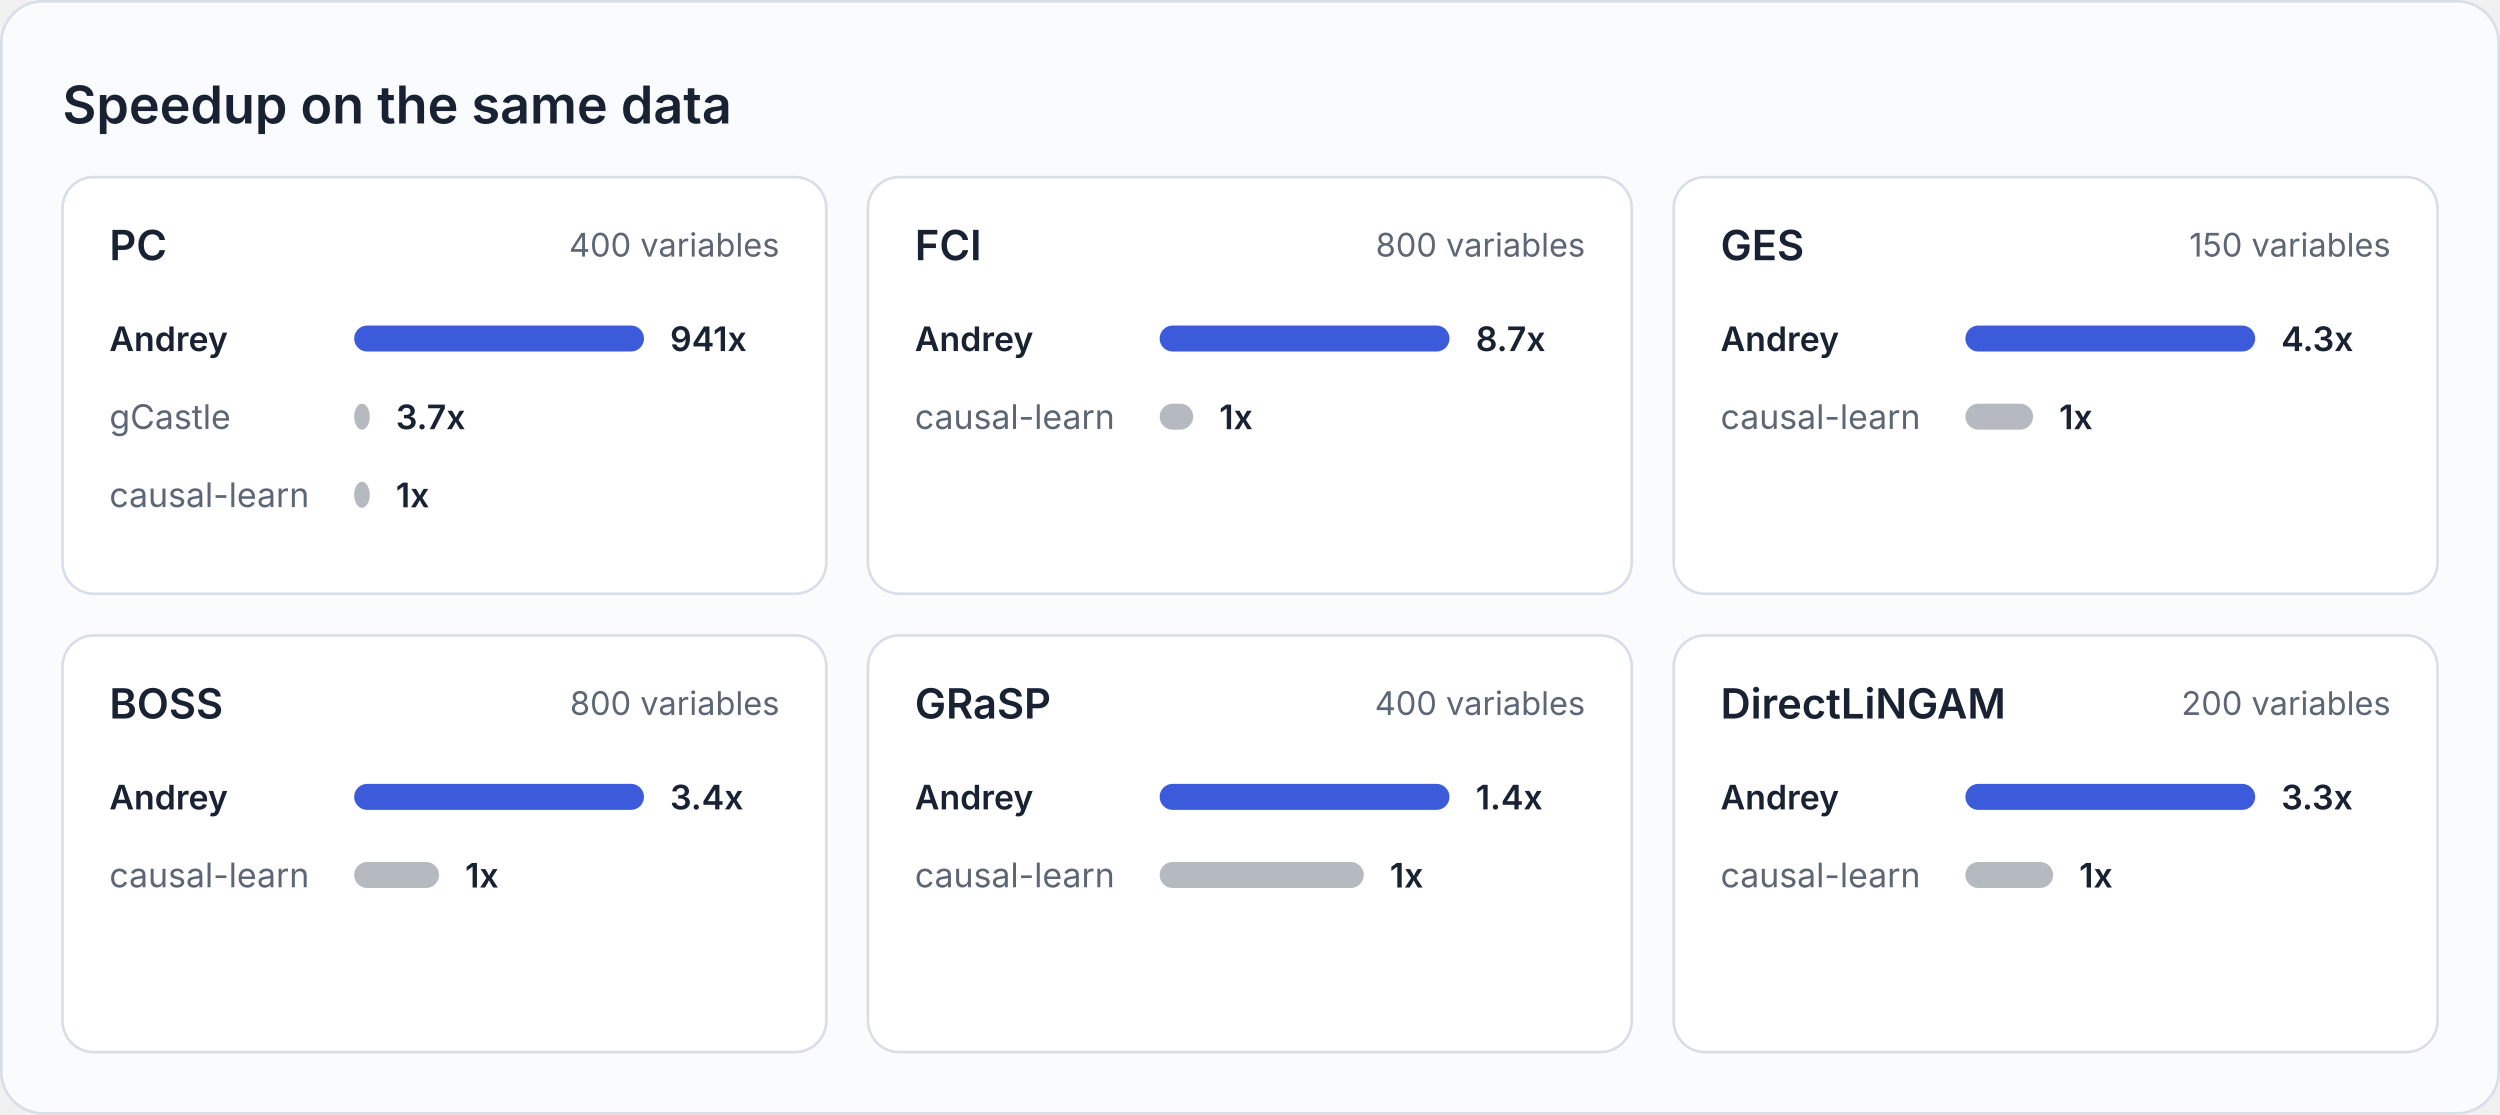
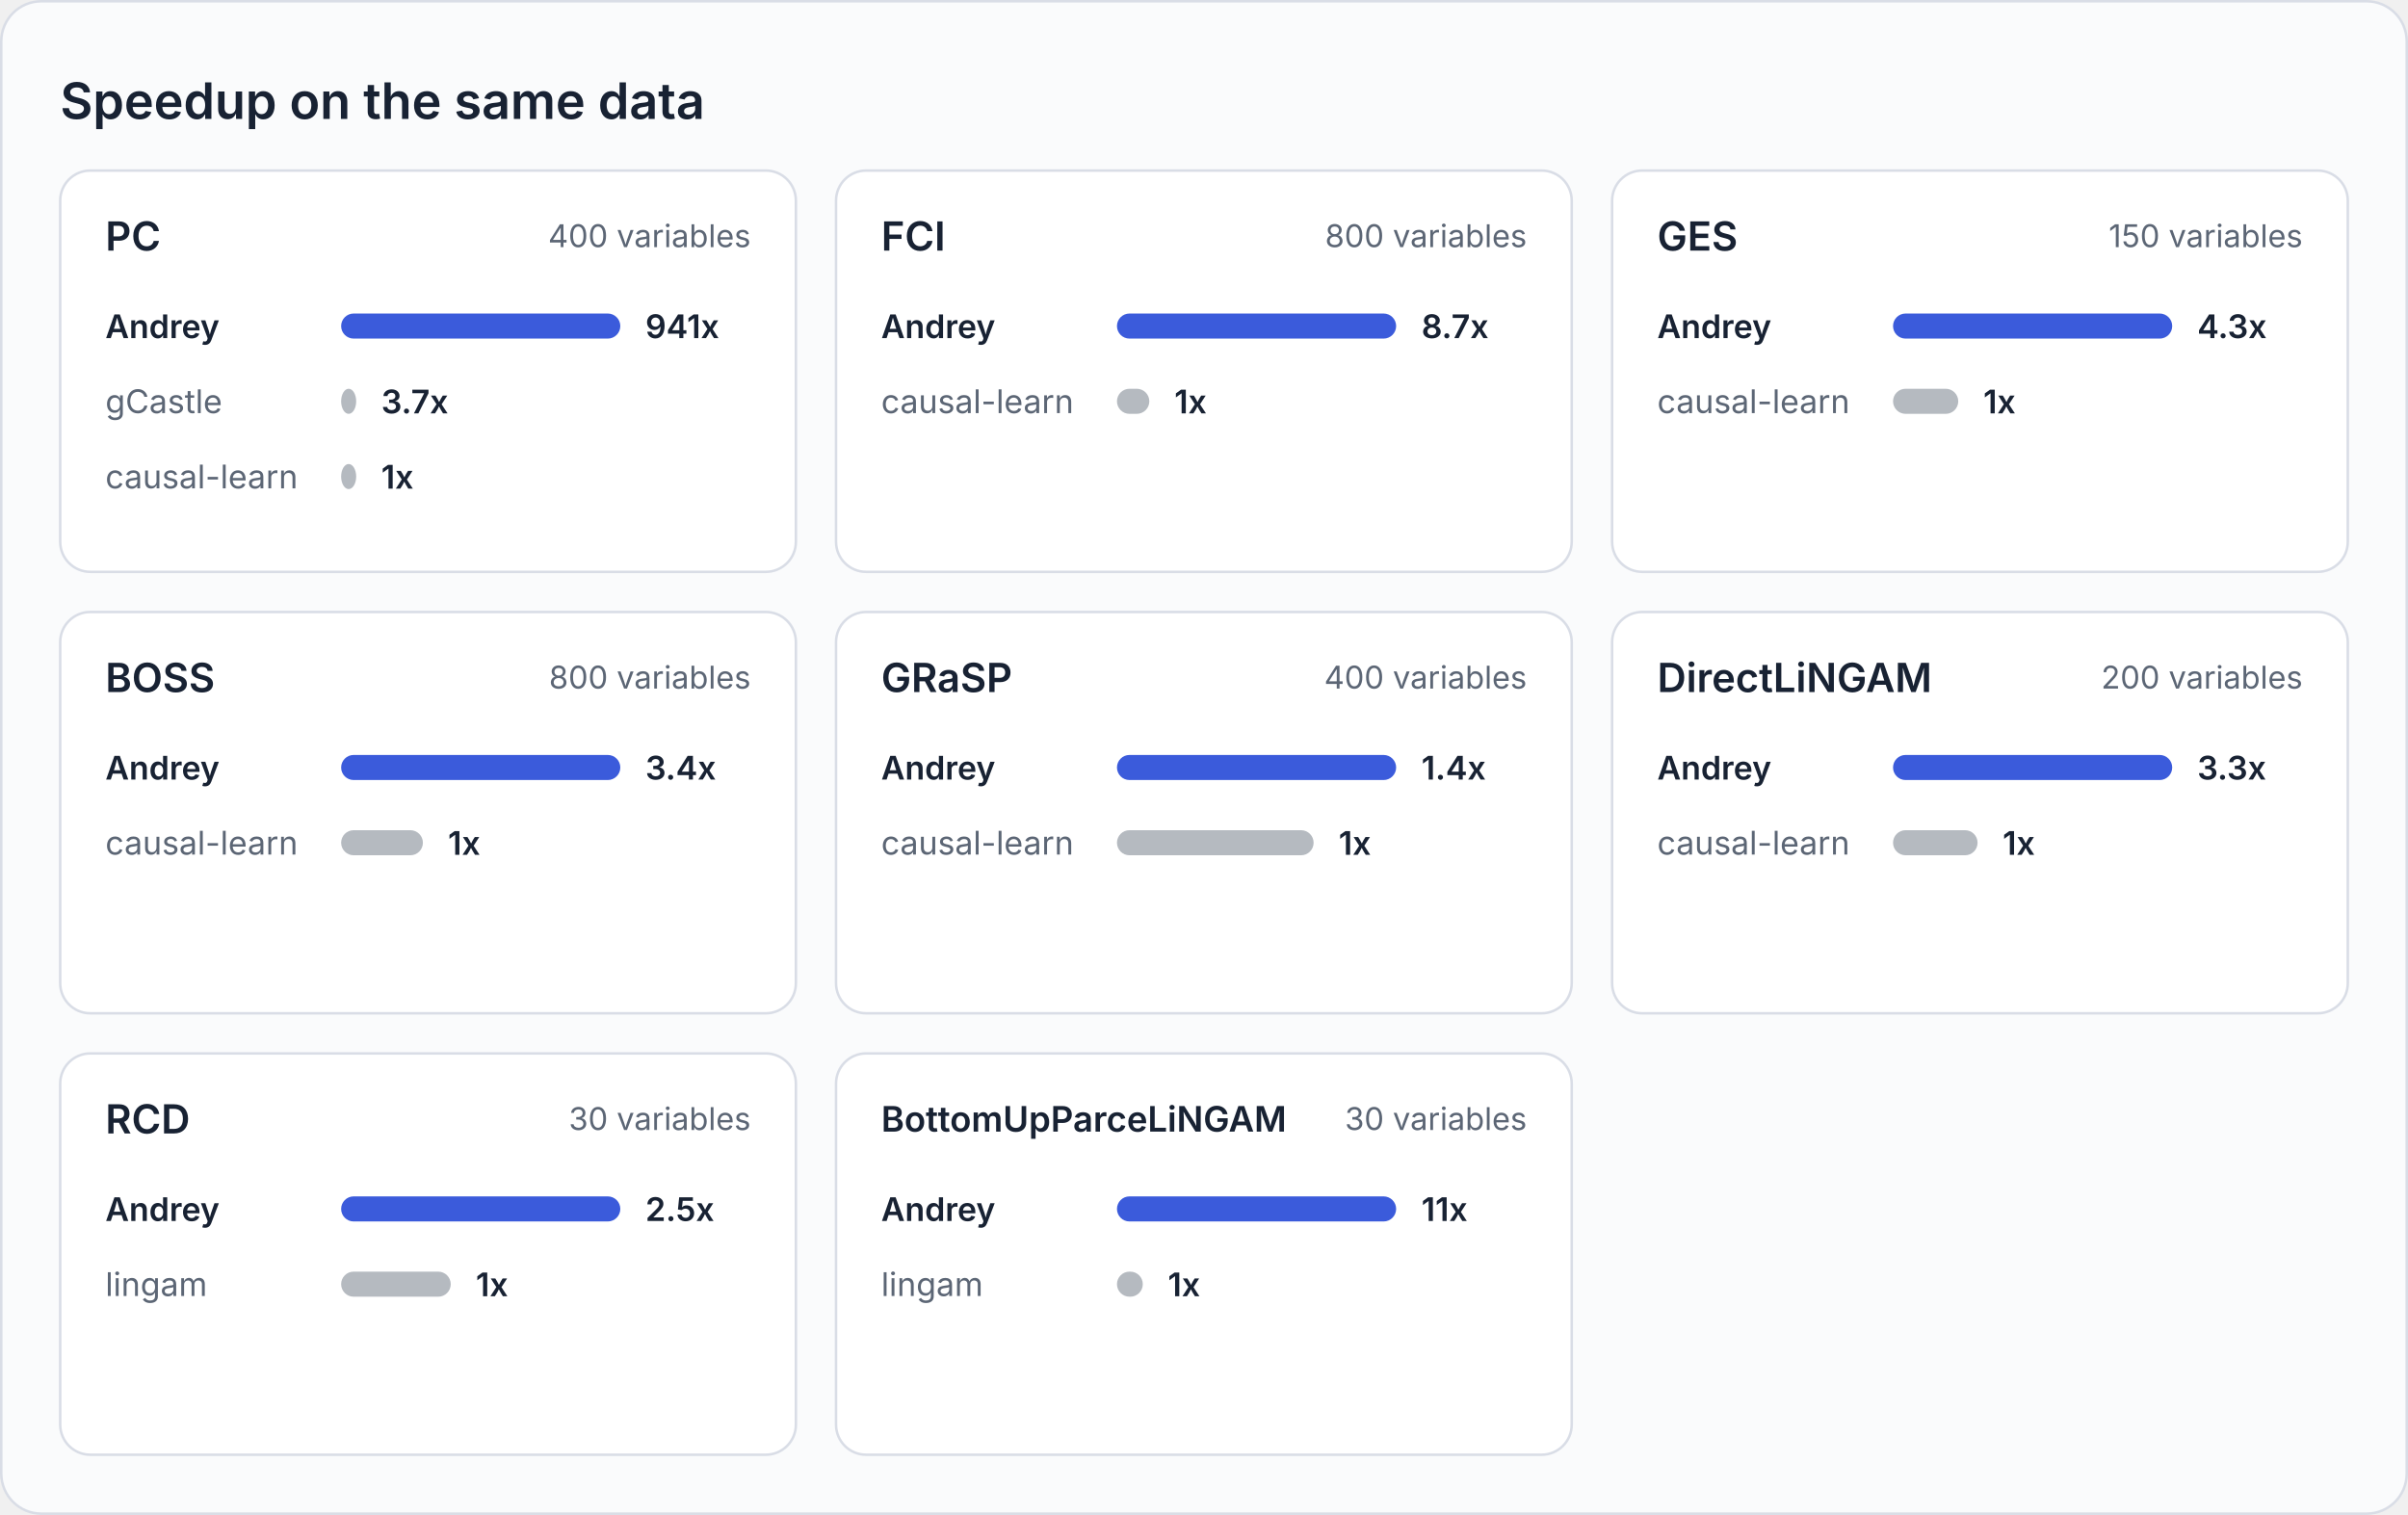
- <svg xmlns="http://www.w3.org/2000/svg" width="960" height="428" viewBox="0 0 960 428" font-family="Inter, -apple-system, BlinkMacSystemFont, 'Segoe UI', Helvetica, Arial, sans-serif" role="img" aria-labelledby="chart-title chart-desc">
-   <rect x="0.5" y="0.5" width="959" height="427" rx="16" fill="#fafbfc" stroke="#d9dde6" />
+ <svg xmlns="http://www.w3.org/2000/svg" width="960" height="604" viewBox="0 0 960 604" font-family="Inter, -apple-system, BlinkMacSystemFont, 'Segoe UI', Helvetica, Arial, sans-serif" role="img" aria-labelledby="chart-title chart-desc">
+   <rect x="0.5" y="0.5" width="959" height="603" rx="16" fill="#fafbfc" stroke="#d9dde6" />
  <text x="24.0" y="40.0" font-size="20" font-weight="600" fill="#182233" text-anchor="start" dominant-baseline="middle">Speedup on the same data</text>
  <rect x="24.0" y="68.0" width="293.3" height="160" rx="12" fill="#ffffff" stroke="#d9dde6" />
  <text x="42.0" y="94.0" font-size="16" font-weight="600" fill="#182233" text-anchor="start" dominant-baseline="middle">PC</text>
  <text x="299.3" y="94.0" font-size="12.5" font-weight="400" fill="#5c6675" text-anchor="end" dominant-baseline="middle">400 variables</text>
  <text x="42.0" y="130.0" font-size="13" font-weight="600" fill="#182233" text-anchor="start" dominant-baseline="middle">Andrey</text>
  <rect x="136.0" y="125.0" width="111.3" height="10" rx="5" fill="#3b5bdb" />
  <text x="257.3" y="130.0" font-size="13" font-weight="600" fill="#182233" text-anchor="start" dominant-baseline="middle">941x</text>
  <text x="42.0" y="160.0" font-size="13" font-weight="400" fill="#5c6675" text-anchor="start" dominant-baseline="middle">gCastle</text>
  <rect x="136.0" y="155.0" width="6.0" height="10" rx="5" fill="#5c6675" fill-opacity="0.45" />
  <text x="152.0" y="160.0" font-size="13" font-weight="600" fill="#182233" text-anchor="start" dominant-baseline="middle">3.7x</text>
  <text x="42.0" y="190.0" font-size="13" font-weight="400" fill="#5c6675" text-anchor="start" dominant-baseline="middle">causal-learn</text>
  <rect x="136.0" y="185.0" width="6.0" height="10" rx="5" fill="#5c6675" fill-opacity="0.45" />
  <text x="152.0" y="190.0" font-size="13" font-weight="600" fill="#182233" text-anchor="start" dominant-baseline="middle">1x</text>
  <rect x="333.3" y="68.0" width="293.3" height="160" rx="12" fill="#ffffff" stroke="#d9dde6" />
  <text x="351.3" y="94.0" font-size="16" font-weight="600" fill="#182233" text-anchor="start" dominant-baseline="middle">FCI</text>
  <text x="608.7" y="94.0" font-size="12.5" font-weight="400" fill="#5c6675" text-anchor="end" dominant-baseline="middle">800 variables</text>
  <text x="351.3" y="130.0" font-size="13" font-weight="600" fill="#182233" text-anchor="start" dominant-baseline="middle">Andrey</text>
  <rect x="445.3" y="125.0" width="111.3" height="10" rx="5" fill="#3b5bdb" />
  <text x="566.7" y="130.0" font-size="13" font-weight="600" fill="#182233" text-anchor="start" dominant-baseline="middle">8.7x</text>
  <text x="351.3" y="160.0" font-size="13" font-weight="400" fill="#5c6675" text-anchor="start" dominant-baseline="middle">causal-learn</text>
  <rect x="445.3" y="155.0" width="12.9" height="10" rx="5" fill="#5c6675" fill-opacity="0.45" />
  <text x="468.2" y="160.0" font-size="13" font-weight="600" fill="#182233" text-anchor="start" dominant-baseline="middle">1x</text>
  <rect x="642.7" y="68.0" width="293.3" height="160" rx="12" fill="#ffffff" stroke="#d9dde6" />
  <text x="660.7" y="94.0" font-size="16" font-weight="600" fill="#182233" text-anchor="start" dominant-baseline="middle">GES</text>
  <text x="918.0" y="94.0" font-size="12.5" font-weight="400" fill="#5c6675" text-anchor="end" dominant-baseline="middle">150 variables</text>
  <text x="660.7" y="130.0" font-size="13" font-weight="600" fill="#182233" text-anchor="start" dominant-baseline="middle">Andrey</text>
  <rect x="754.7" y="125.0" width="111.3" height="10" rx="5" fill="#3b5bdb" />
  <text x="876.0" y="130.0" font-size="13" font-weight="600" fill="#182233" text-anchor="start" dominant-baseline="middle">4.3x</text>
  <text x="660.7" y="160.0" font-size="13" font-weight="400" fill="#5c6675" text-anchor="start" dominant-baseline="middle">causal-learn</text>
  <rect x="754.7" y="155.0" width="26.0" height="10" rx="5" fill="#5c6675" fill-opacity="0.45" />
  <text x="790.7" y="160.0" font-size="13" font-weight="600" fill="#182233" text-anchor="start" dominant-baseline="middle">1x</text>
  <rect x="24.0" y="244.0" width="293.3" height="160" rx="12" fill="#ffffff" stroke="#d9dde6" />
  <text x="42.0" y="270.0" font-size="16" font-weight="600" fill="#182233" text-anchor="start" dominant-baseline="middle">BOSS</text>
  <text x="299.3" y="270.0" font-size="12.5" font-weight="400" fill="#5c6675" text-anchor="end" dominant-baseline="middle">800 variables</text>
  <text x="42.0" y="306.0" font-size="13" font-weight="600" fill="#182233" text-anchor="start" dominant-baseline="middle">Andrey</text>
  <rect x="136.0" y="301.0" width="111.3" height="10" rx="5" fill="#3b5bdb" />
  <text x="257.3" y="306.0" font-size="13" font-weight="600" fill="#182233" text-anchor="start" dominant-baseline="middle">3.4x</text>
  <text x="42.0" y="336.0" font-size="13" font-weight="400" fill="#5c6675" text-anchor="start" dominant-baseline="middle">causal-learn</text>
  <rect x="136.0" y="331.0" width="32.6" height="10" rx="5" fill="#5c6675" fill-opacity="0.45" />
  <text x="178.6" y="336.0" font-size="13" font-weight="600" fill="#182233" text-anchor="start" dominant-baseline="middle">1x</text>
  <rect x="333.3" y="244.0" width="293.3" height="160" rx="12" fill="#ffffff" stroke="#d9dde6" />
  <text x="351.3" y="270.0" font-size="16" font-weight="600" fill="#182233" text-anchor="start" dominant-baseline="middle">GRaSP</text>
  <text x="608.7" y="270.0" font-size="12.5" font-weight="400" fill="#5c6675" text-anchor="end" dominant-baseline="middle">400 variables</text>
  <text x="351.3" y="306.0" font-size="13" font-weight="600" fill="#182233" text-anchor="start" dominant-baseline="middle">Andrey</text>
  <rect x="445.3" y="301.0" width="111.3" height="10" rx="5" fill="#3b5bdb" />
  <text x="566.7" y="306.0" font-size="13" font-weight="600" fill="#182233" text-anchor="start" dominant-baseline="middle">1.4x</text>
  <text x="351.3" y="336.0" font-size="13" font-weight="400" fill="#5c6675" text-anchor="start" dominant-baseline="middle">causal-learn</text>
  <rect x="445.3" y="331.0" width="78.4" height="10" rx="5" fill="#5c6675" fill-opacity="0.45" />
  <text x="533.7" y="336.0" font-size="13" font-weight="600" fill="#182233" text-anchor="start" dominant-baseline="middle">1x</text>
  <rect x="642.7" y="244.0" width="293.3" height="160" rx="12" fill="#ffffff" stroke="#d9dde6" />
  <text x="660.7" y="270.0" font-size="16" font-weight="600" fill="#182233" text-anchor="start" dominant-baseline="middle">DirectLiNGAM</text>
  <text x="918.0" y="270.0" font-size="12.5" font-weight="400" fill="#5c6675" text-anchor="end" dominant-baseline="middle">200 variables</text>
  <text x="660.7" y="306.0" font-size="13" font-weight="600" fill="#182233" text-anchor="start" dominant-baseline="middle">Andrey</text>
  <rect x="754.7" y="301.0" width="111.3" height="10" rx="5" fill="#3b5bdb" />
  <text x="876.0" y="306.0" font-size="13" font-weight="600" fill="#182233" text-anchor="start" dominant-baseline="middle">3.3x</text>
  <text x="660.7" y="336.0" font-size="13" font-weight="400" fill="#5c6675" text-anchor="start" dominant-baseline="middle">causal-learn</text>
  <rect x="754.7" y="331.0" width="33.7" height="10" rx="5" fill="#5c6675" fill-opacity="0.45" />
  <text x="798.4" y="336.0" font-size="13" font-weight="600" fill="#182233" text-anchor="start" dominant-baseline="middle">1x</text>
+   <rect x="24.0" y="420.0" width="293.3" height="160" rx="12" fill="#ffffff" stroke="#d9dde6" />
+   <text x="42.0" y="446.0" font-size="16" font-weight="600" fill="#182233" text-anchor="start" dominant-baseline="middle">RCD</text>
+   <text x="299.3" y="446.0" font-size="12.5" font-weight="400" fill="#5c6675" text-anchor="end" dominant-baseline="middle">30 variables</text>
+   <text x="42.0" y="482.0" font-size="13" font-weight="600" fill="#182233" text-anchor="start" dominant-baseline="middle">Andrey</text>
+   <rect x="136.0" y="477.0" width="111.3" height="10" rx="5" fill="#3b5bdb" />
+   <text x="257.3" y="482.0" font-size="13" font-weight="600" fill="#182233" text-anchor="start" dominant-baseline="middle">2.5x</text>
+   <text x="42.0" y="512.0" font-size="13" font-weight="400" fill="#5c6675" text-anchor="start" dominant-baseline="middle">lingam</text>
+   <rect x="136.0" y="507.0" width="43.7" height="10" rx="5" fill="#5c6675" fill-opacity="0.45" />
+   <text x="189.7" y="512.0" font-size="13" font-weight="600" fill="#182233" text-anchor="start" dominant-baseline="middle">1x</text>
+   <rect x="333.3" y="420.0" width="293.3" height="160" rx="12" fill="#ffffff" stroke="#d9dde6" />
+   <text x="351.3" y="446.0" font-size="14" font-weight="600" fill="#182233" text-anchor="start" dominant-baseline="middle">BottomUpParceLiNGAM</text>
+   <text x="608.7" y="446.0" font-size="12.5" font-weight="400" fill="#5c6675" text-anchor="end" dominant-baseline="middle">30 variables</text>
+   <text x="351.3" y="482.0" font-size="13" font-weight="600" fill="#182233" text-anchor="start" dominant-baseline="middle">Andrey</text>
+   <rect x="445.3" y="477.0" width="111.3" height="10" rx="5" fill="#3b5bdb" />
+   <text x="566.7" y="482.0" font-size="13" font-weight="600" fill="#182233" text-anchor="start" dominant-baseline="middle">11x</text>
+   <text x="351.3" y="512.0" font-size="13" font-weight="400" fill="#5c6675" text-anchor="start" dominant-baseline="middle">lingam</text>
+   <rect x="445.3" y="507.0" width="10.3" height="10" rx="5" fill="#5c6675" fill-opacity="0.45" />
+   <text x="465.6" y="512.0" font-size="13" font-weight="600" fill="#182233" text-anchor="start" dominant-baseline="middle">1x</text>
</svg>
